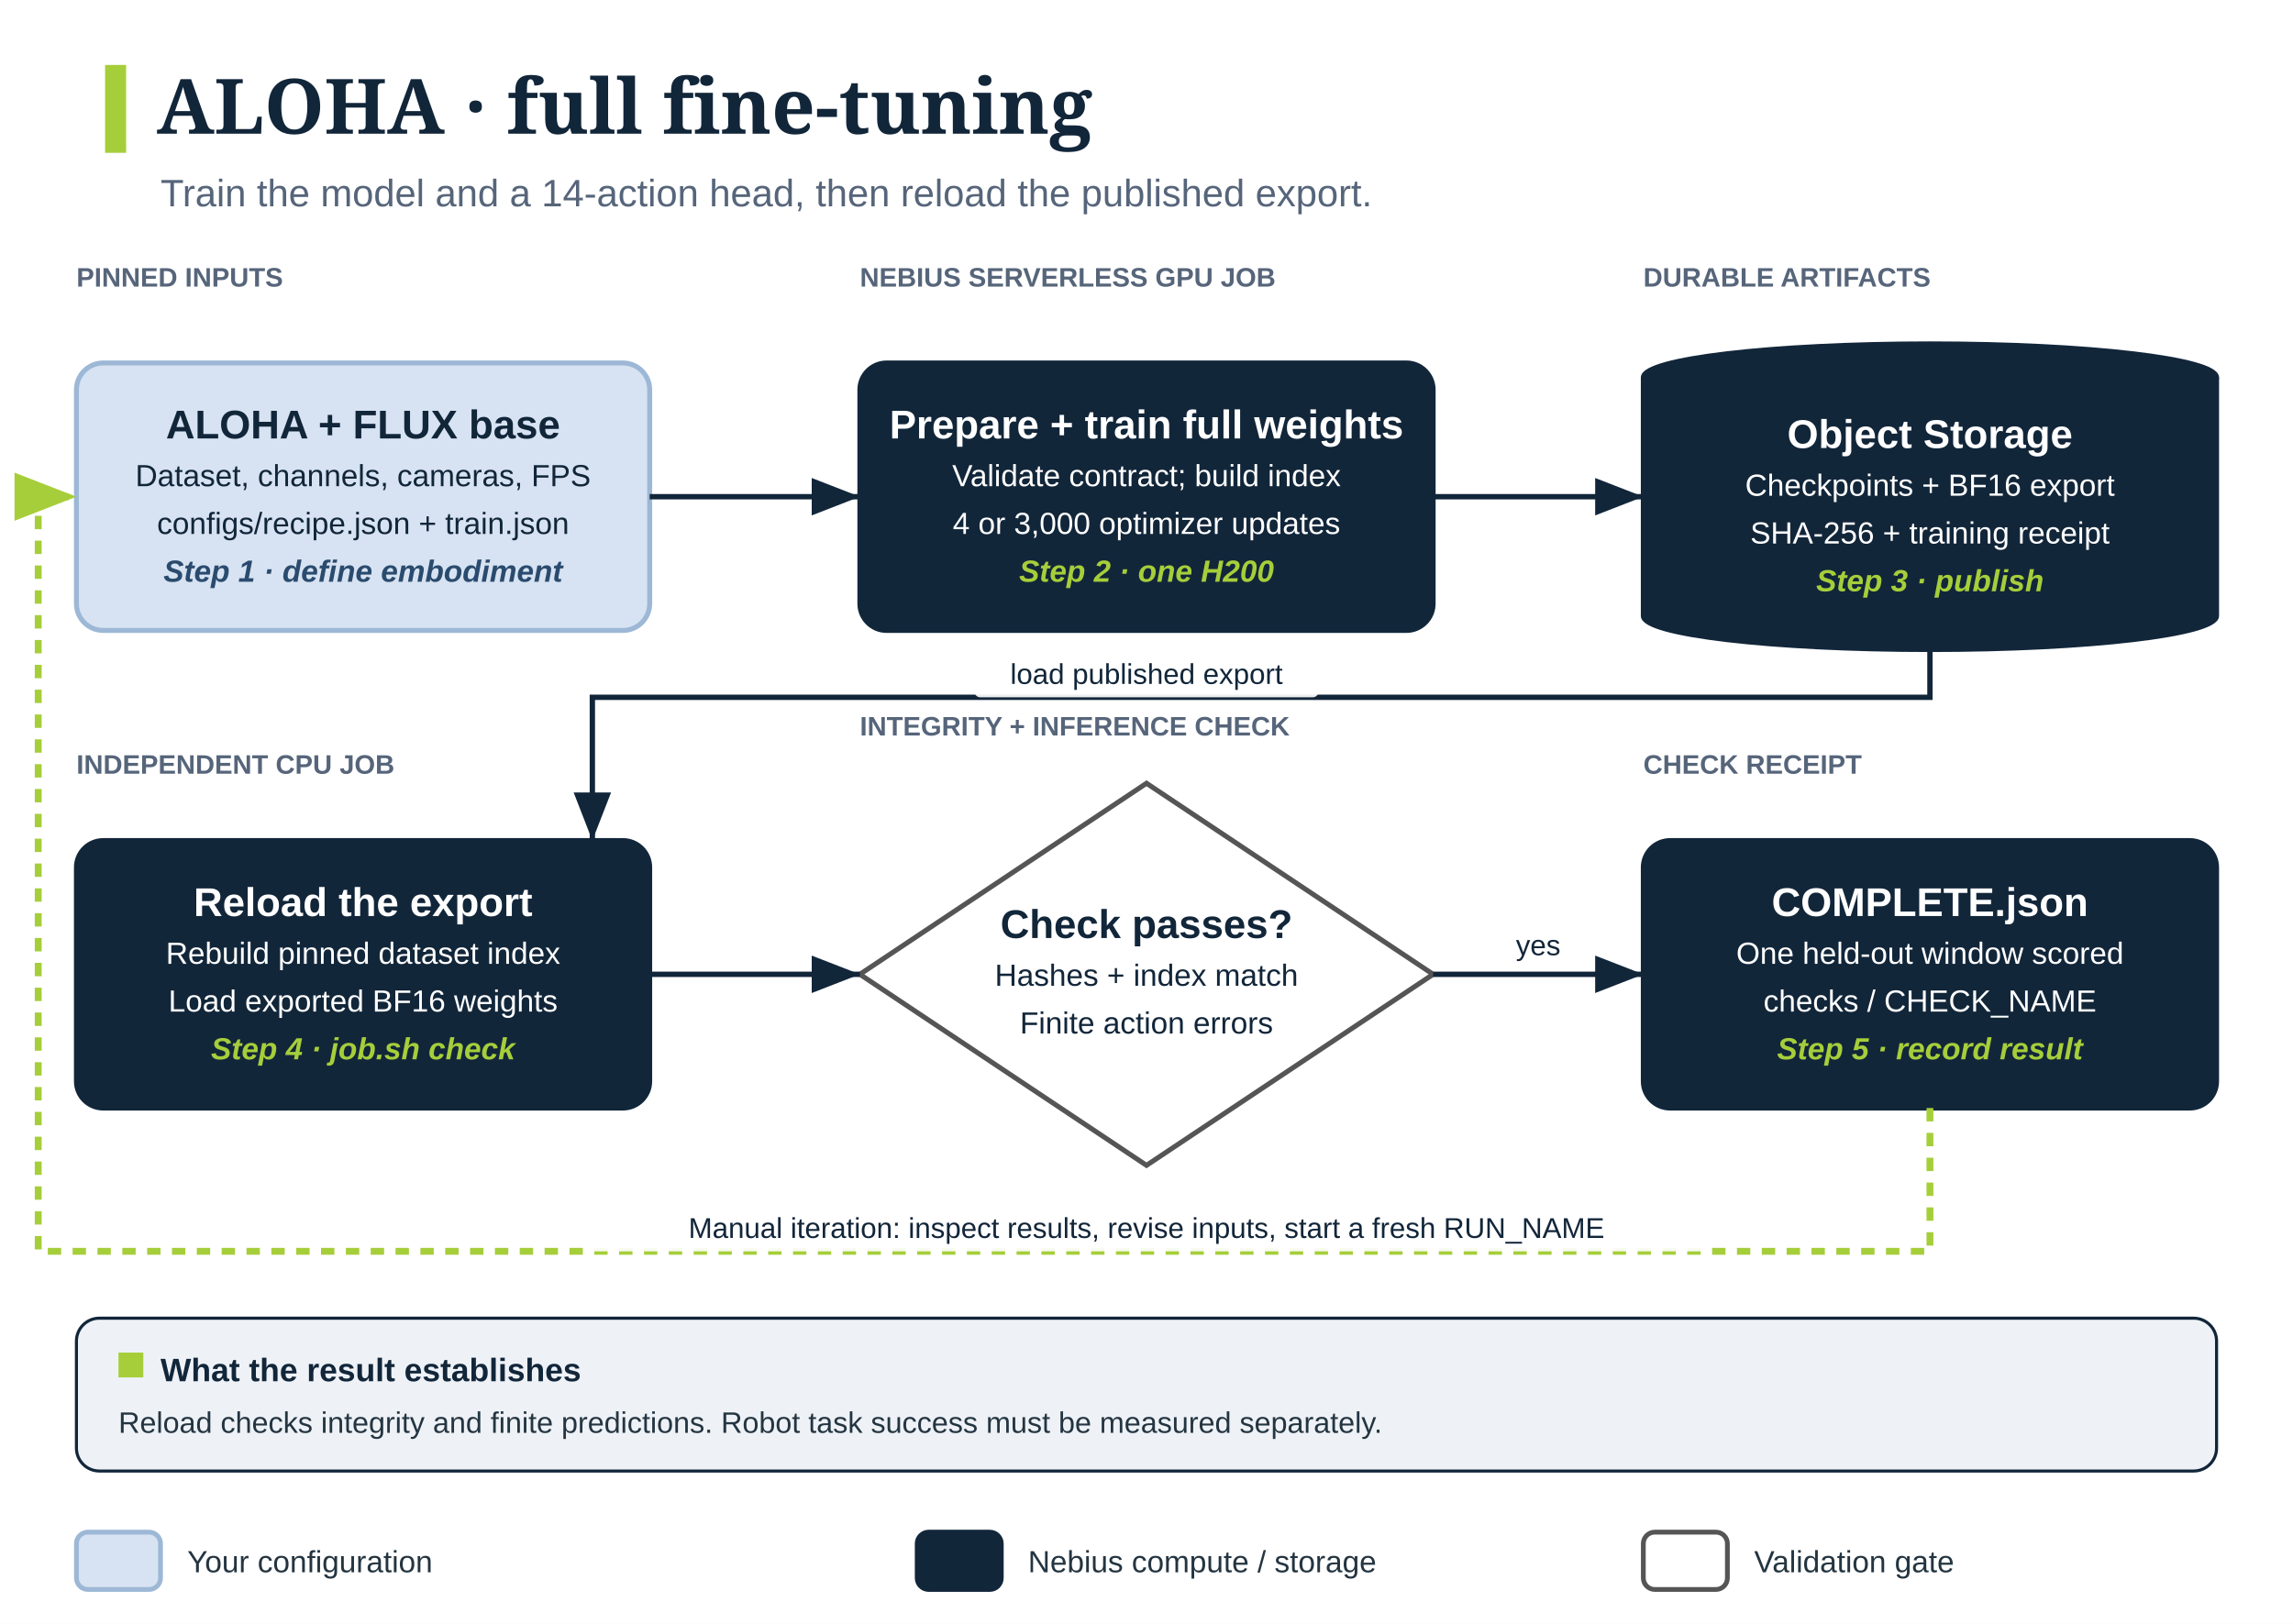
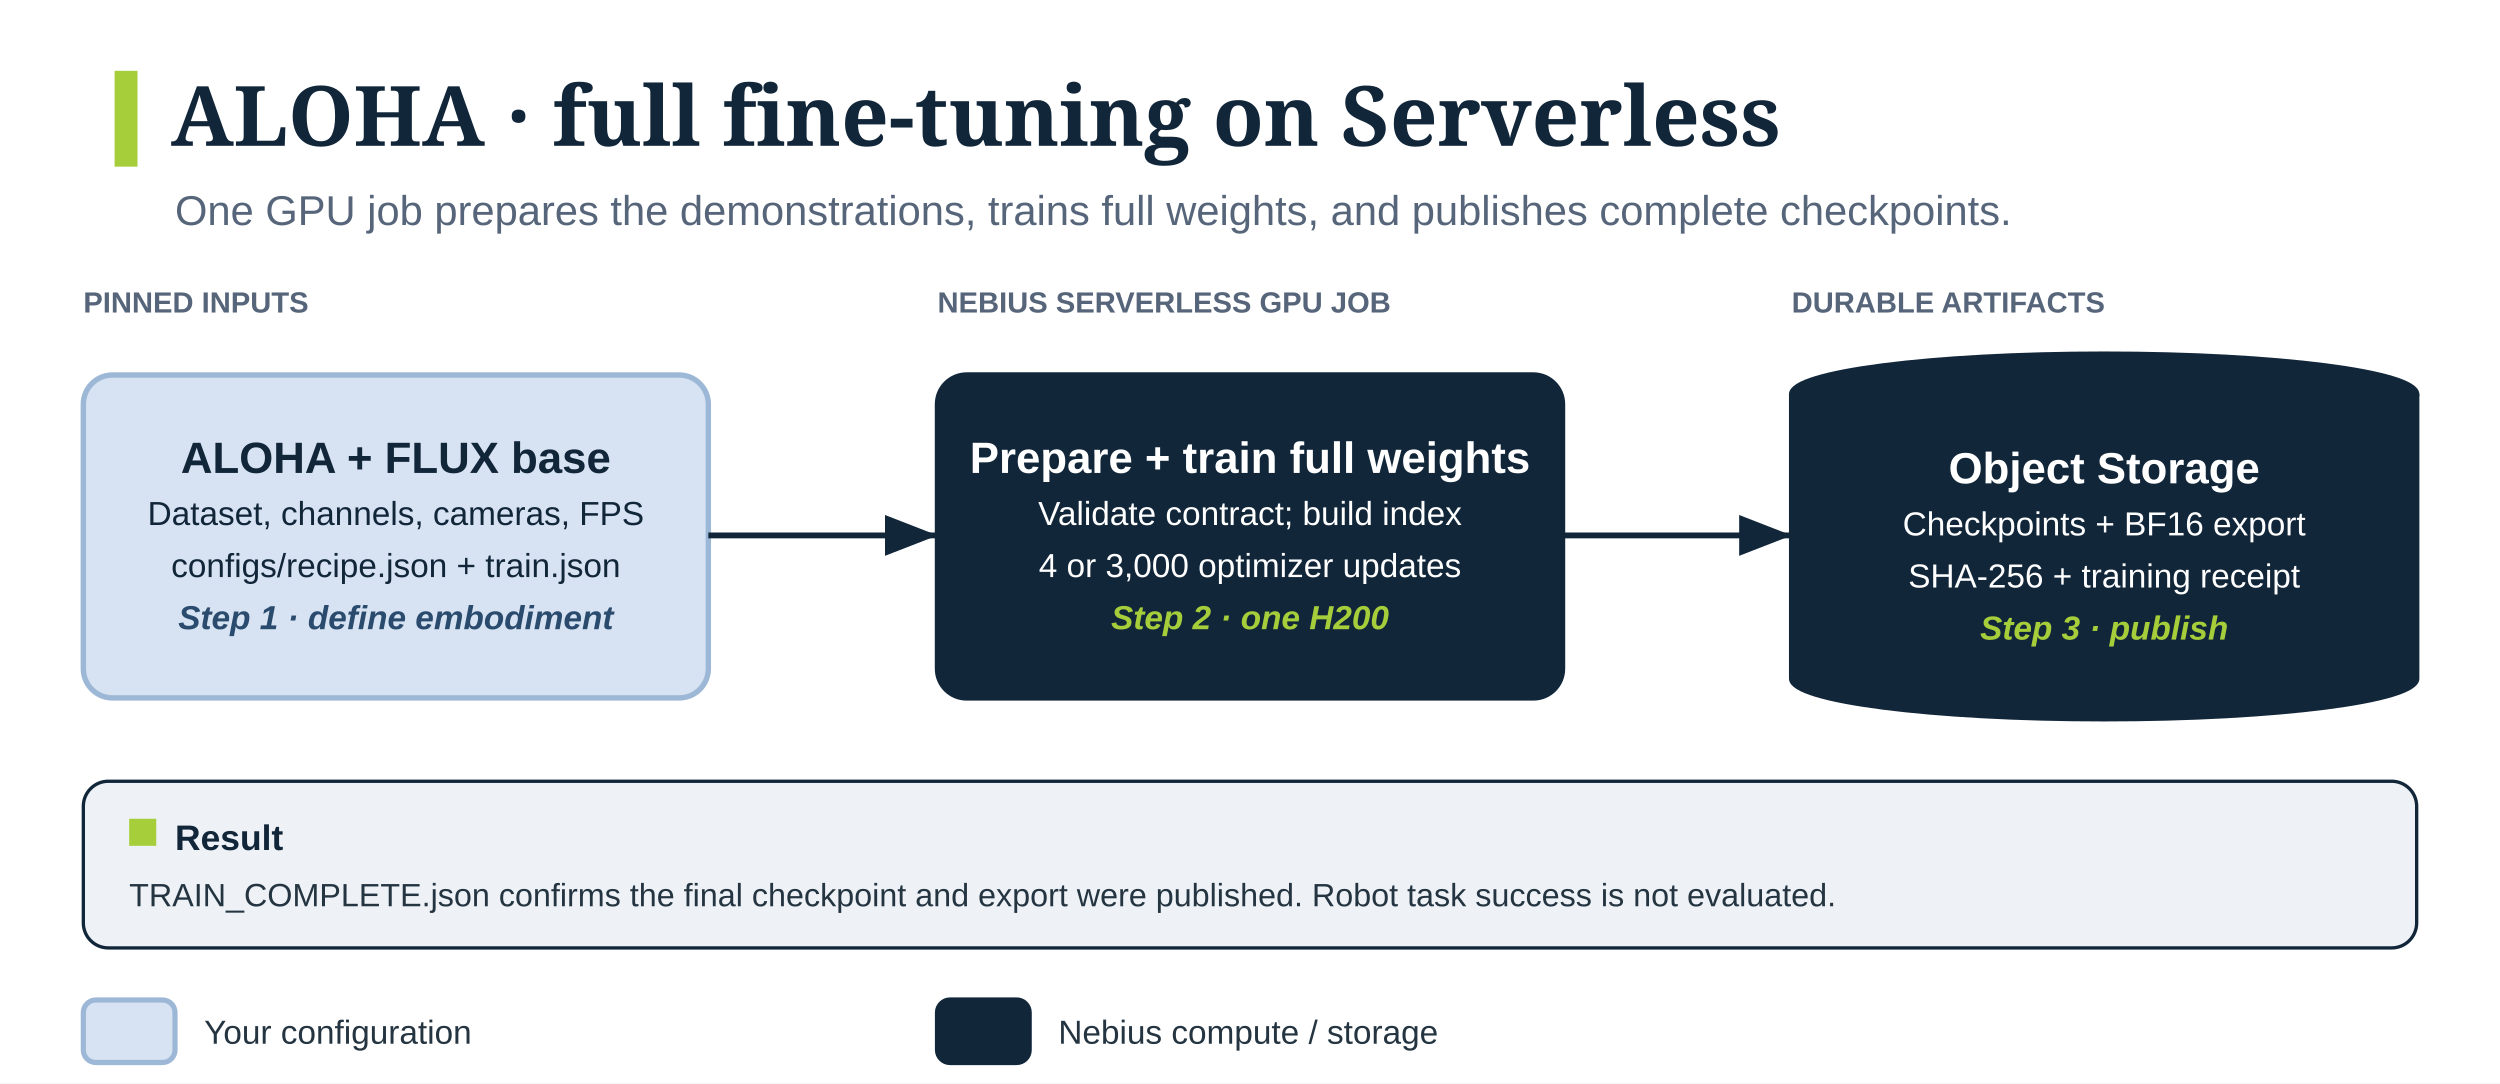
- <svg xmlns="http://www.w3.org/2000/svg" viewBox="0 0 1200 850" font-family="Arial">
+ <svg xmlns="http://www.w3.org/2000/svg" viewBox="0 0 1200 520" font-family="Arial">
  <defs>
    <marker id="arwN" markerWidth="12" markerHeight="12" refX="9" refY="3.5" orient="auto">
      <path d="M0,0 L9,3.5 L0,7 Z" fill="#12263A" />
    </marker>
    <marker id="arwG" markerWidth="12" markerHeight="12" refX="9" refY="3.5" orient="auto">
      <path d="M0,0 L9,3.5 L0,7 Z" fill="#A6CE3A" />
    </marker>
  </defs>
-   <rect width="1200" height="850" fill="#FFFFFF" />
+   <rect width="1200" height="520" fill="#FFFFFF" />
  <rect x="55" y="34" width="11" height="46" fill="#A6CE3A" />
-   <text x="82" y="70" font-family="Georgia,serif" font-size="40" font-weight="bold" fill="#12263A">ALOHA · full fine-tuning</text>
-   <text x="84" y="108" font-family="Arial" font-size="20" fill="#56657A">Train the model and a 14-action head, then reload the published export.</text>
+   <text x="82" y="70" font-family="Georgia,serif" font-size="40" font-weight="bold" fill="#12263A">ALOHA · full fine-tuning on Serverless</text>
+   <text x="84" y="108" font-family="Arial" font-size="20" fill="#56657A">One GPU job prepares the demonstrations, trains full weights, and publishes complete checkpoints.</text>
  <text x="40" y="150" font-family="Arial" font-size="14" font-weight="bold" fill="#56657A">PINNED INPUTS</text>
  <text x="450" y="150" font-family="Arial" font-size="14" font-weight="bold" fill="#56657A">NEBIUS SERVERLESS GPU JOB</text>
  <text x="860" y="150" font-family="Arial" font-size="14" font-weight="bold" fill="#56657A">DURABLE ARTIFACTS</text>
-   <rect x="40" y="190" width="300" height="140" rx="14" fill="#D7E3F2" stroke="#9DB8D6" stroke-width="2.6" />
-   <text x="190.0" y="229.5" text-anchor="middle" font-family="Arial" font-size="21" font-weight="bold" fill="#12263A">ALOHA + FLUX base</text>
-   <text x="190.0" y="254.5" text-anchor="middle" font-family="Arial" font-size="16" fill="#12263A">Dataset, channels, cameras, FPS</text>
-   <text x="190.0" y="279.5" text-anchor="middle" font-family="Arial" font-size="16" fill="#12263A">configs/recipe.json + train.json</text>
-   <text x="190.0" y="304.5" text-anchor="middle" font-family="Arial" font-size="16" font-style="italic" font-weight="bold" fill="#2A4B6E">Step 1 · define embodiment</text>
-   <rect x="450" y="190" width="300" height="140" rx="14" fill="#12263A" stroke="#12263A" stroke-width="2.6" />
-   <text x="600.0" y="229.5" text-anchor="middle" font-family="Arial" font-size="21" font-weight="bold" fill="#FFFFFF">Prepare + train full weights</text>
-   <text x="600.0" y="254.5" text-anchor="middle" font-family="Arial" font-size="16" fill="#FFFFFF">Validate contract; build index</text>
-   <text x="600.0" y="279.5" text-anchor="middle" font-family="Arial" font-size="16" fill="#FFFFFF">4 or 3,000 optimizer updates</text>
-   <text x="600.0" y="304.5" text-anchor="middle" font-family="Arial" font-size="16" font-style="italic" font-weight="bold" fill="#A6CE3A">Step 2 · one H200</text>
-   <path d="M860,197.6 A150.0,17.6 0 0 1 1160,197.6 L1160,322.4 A150.0,17.6 0 0 1 860,322.4 Z" fill="#12263A" stroke="#12263A" stroke-width="2.6" />
-   <path d="M860,197.6 A150.0,17.6 0 0 0 1160,197.6" fill="none" stroke="#12263A" stroke-width="2.6" />
-   <text x="1010.0" y="234.5" text-anchor="middle" font-family="Arial" font-size="21" font-weight="bold" fill="#FFFFFF">Object Storage</text>
-   <text x="1010.0" y="259.5" text-anchor="middle" font-family="Arial" font-size="16" fill="#FFFFFF">Checkpoints + BF16 export</text>
-   <text x="1010.0" y="284.5" text-anchor="middle" font-family="Arial" font-size="16" fill="#FFFFFF">SHA-256 + training receipt</text>
-   <text x="1010.0" y="309.5" text-anchor="middle" font-family="Arial" font-size="16" font-style="italic" font-weight="bold" fill="#A6CE3A">Step 3 · publish</text>
-   <polyline points="340,260 450,260" fill="none" stroke="#12263A" stroke-width="2.8" marker-end="url(#arwN)" />
-   <polyline points="750,260 860,260" fill="none" stroke="#12263A" stroke-width="2.8" marker-end="url(#arwN)" />
-   <text x="40" y="405" font-family="Arial" font-size="14" font-weight="bold" fill="#56657A">INDEPENDENT CPU JOB</text>
-   <text x="450" y="385" font-family="Arial" font-size="14" font-weight="bold" fill="#56657A">INTEGRITY + INFERENCE CHECK</text>
-   <text x="860" y="405" font-family="Arial" font-size="14" font-weight="bold" fill="#56657A">CHECK RECEIPT</text>
-   <rect x="40" y="440" width="300" height="140" rx="14" fill="#12263A" stroke="#12263A" stroke-width="2.6" />
-   <text x="190.0" y="479.5" text-anchor="middle" font-family="Arial" font-size="21" font-weight="bold" fill="#FFFFFF">Reload the export</text>
-   <text x="190.0" y="504.5" text-anchor="middle" font-family="Arial" font-size="16" fill="#FFFFFF">Rebuild pinned dataset index</text>
-   <text x="190.0" y="529.5" text-anchor="middle" font-family="Arial" font-size="16" fill="#FFFFFF">Load exported BF16 weights</text>
-   <text x="190.0" y="554.5" text-anchor="middle" font-family="Arial" font-size="16" font-style="italic" font-weight="bold" fill="#A6CE3A">Step 4 · job.sh check</text>
-   <polygon points="600.0,410 750,510.0 600.0,610 450,510.0" fill="#FFFFFF" stroke="#555555" stroke-width="2.6" />
-   <text x="600.0" y="491.0" text-anchor="middle" font-family="Arial" font-size="21" font-weight="bold" fill="#12263A">Check passes?</text>
-   <text x="600.0" y="516.0" text-anchor="middle" font-family="Arial" font-size="16" fill="#12263A">Hashes + index match</text>
-   <text x="600.0" y="541.0" text-anchor="middle" font-family="Arial" font-size="16" fill="#12263A">Finite action errors</text>
-   <rect x="860" y="440" width="300" height="140" rx="14" fill="#12263A" stroke="#12263A" stroke-width="2.6" />
-   <text x="1010.0" y="479.5" text-anchor="middle" font-family="Arial" font-size="21" font-weight="bold" fill="#FFFFFF">COMPLETE.json</text>
-   <text x="1010.0" y="504.5" text-anchor="middle" font-family="Arial" font-size="16" fill="#FFFFFF">One held-out window scored</text>
-   <text x="1010.0" y="529.5" text-anchor="middle" font-family="Arial" font-size="16" fill="#FFFFFF">checks / CHECK_NAME</text>
-   <text x="1010.0" y="554.5" text-anchor="middle" font-family="Arial" font-size="16" font-style="italic" font-weight="bold" fill="#A6CE3A">Step 5 · record result</text>
-   <polyline points="1010,340 1010,365 310,365 310,440" fill="none" stroke="#12263A" stroke-width="2.8" marker-end="url(#arwN)" />
-   <rect x="510.0" y="342" width="180.0" height="23" fill="#FFFFFF" opacity="0.92" rx="3" />
-   <text x="600" y="358" text-anchor="middle" font-family="Arial" font-size="15" fill="#12263A">load published export</text>
-   <polyline points="340,510 450,510" fill="none" stroke="#12263A" stroke-width="2.8" marker-end="url(#arwN)" />
-   <polyline points="750,510 860,510" fill="none" stroke="#12263A" stroke-width="2.8" marker-end="url(#arwN)" />
-   <rect x="787.0" y="484" width="36.0" height="23" fill="#FFFFFF" opacity="0.92" rx="3" />
-   <text x="805" y="500" text-anchor="middle" font-family="Arial" font-size="15" fill="#12263A">yes</text>
-   <polyline points="1010,580 1010,655 20,655 20,260 40,260" fill="none" stroke="#A6CE3A" stroke-width="3.6" marker-end="url(#arwG)" stroke-dasharray="7,6" />
-   <rect x="306.0" y="632" width="588.0" height="23" fill="#FFFFFF" opacity="0.92" rx="3" />
-   <text x="600" y="648" text-anchor="middle" font-family="Arial" font-size="15" fill="#12263A">Manual iteration: inspect results, revise inputs, start a fresh RUN_NAME</text>
-   <rect x="40" y="690" width="1120" height="80" rx="12" fill="#EEF2F7" stroke="#12263A" stroke-width="1.6" />
-   <rect x="62" y="708" width="13" height="13" fill="#A6CE3A" />
-   <text x="84" y="723" font-family="Arial" font-size="17" font-weight="bold" fill="#12263A">What the result establishes</text>
-   <text x="62" y="750" font-family="Arial" font-size="15.5" fill="#243541">Reload checks integrity and finite predictions. Robot task success must be measured separately.</text>
-   <text x="40" y="788" font-family="Arial" font-size="18" font-weight="bold" fill="#12263A" />
-   <rect x="40" y="802" width="44" height="30" rx="6" fill="#D7E3F2" stroke="#9DB8D6" stroke-width="2.5" />
-   <text x="98" y="823" font-family="Arial" font-size="16" fill="#243541">Your configuration</text>
-   <text x="480" y="788" font-family="Arial" font-size="18" font-weight="bold" fill="#12263A" />
-   <rect x="480" y="802" width="44" height="30" rx="6" fill="#12263A" stroke="#12263A" stroke-width="2.5" />
-   <text x="538" y="823" font-family="Arial" font-size="16" fill="#243541">Nebius compute / storage</text>
-   <text x="860" y="788" font-family="Arial" font-size="18" font-weight="bold" fill="#12263A" />
-   <rect x="860" y="802" width="44" height="30" rx="6" fill="#FFFFFF" stroke="#555555" stroke-width="2.5" />
-   <text x="918" y="823" font-family="Arial" font-size="16" fill="#243541">Validation gate</text>
+   <rect x="40" y="180" width="300" height="155" rx="14" fill="#D7E3F2" stroke="#9DB8D6" stroke-width="2.6" />
+   <text x="190.0" y="227.0" text-anchor="middle" font-family="Arial" font-size="21" font-weight="bold" fill="#12263A">ALOHA + FLUX base</text>
+   <text x="190.0" y="252.0" text-anchor="middle" font-family="Arial" font-size="16" fill="#12263A">Dataset, channels, cameras, FPS</text>
+   <text x="190.0" y="277.0" text-anchor="middle" font-family="Arial" font-size="16" fill="#12263A">configs/recipe.json + train.json</text>
+   <text x="190.0" y="302.0" text-anchor="middle" font-family="Arial" font-size="16" font-style="italic" font-weight="bold" fill="#2A4B6E">Step 1 · define embodiment</text>
+   <rect x="450" y="180" width="300" height="155" rx="14" fill="#12263A" stroke="#12263A" stroke-width="2.6" />
+   <text x="600.0" y="227.0" text-anchor="middle" font-family="Arial" font-size="21" font-weight="bold" fill="#FFFFFF">Prepare + train full weights</text>
+   <text x="600.0" y="252.0" text-anchor="middle" font-family="Arial" font-size="16" fill="#FFFFFF">Validate contract; build index</text>
+   <text x="600.0" y="277.0" text-anchor="middle" font-family="Arial" font-size="16" fill="#FFFFFF">4 or 3,000 optimizer updates</text>
+   <text x="600.0" y="302.0" text-anchor="middle" font-family="Arial" font-size="16" font-style="italic" font-weight="bold" fill="#A6CE3A">Step 2 · one H200</text>
+   <path d="M860,189.25 A150.0,19.25 0 0 1 1160,189.25 L1160,325.75 A150.0,19.25 0 0 1 860,325.75 Z" fill="#12263A" stroke="#12263A" stroke-width="2.6" />
+   <path d="M860,189.25 A150.0,19.25 0 0 0 1160,189.25" fill="none" stroke="#12263A" stroke-width="2.6" />
+   <text x="1010.0" y="232.0" text-anchor="middle" font-family="Arial" font-size="21" font-weight="bold" fill="#FFFFFF">Object Storage</text>
+   <text x="1010.0" y="257.0" text-anchor="middle" font-family="Arial" font-size="16" fill="#FFFFFF">Checkpoints + BF16 export</text>
+   <text x="1010.0" y="282.0" text-anchor="middle" font-family="Arial" font-size="16" fill="#FFFFFF">SHA-256 + training receipt</text>
+   <text x="1010.0" y="307.0" text-anchor="middle" font-family="Arial" font-size="16" font-style="italic" font-weight="bold" fill="#A6CE3A">Step 3 · publish</text>
+   <polyline points="340,257 450,257" fill="none" stroke="#12263A" stroke-width="2.8" marker-end="url(#arwN)" />
+   <polyline points="750,257 860,257" fill="none" stroke="#12263A" stroke-width="2.8" marker-end="url(#arwN)" />
+   <rect x="40" y="375" width="1120" height="80" rx="12" fill="#EEF2F7" stroke="#12263A" stroke-width="1.6" />
+   <rect x="62" y="393" width="13" height="13" fill="#A6CE3A" />
+   <text x="84" y="408" font-family="Arial" font-size="17" font-weight="bold" fill="#12263A">Result</text>
+   <text x="62" y="435" font-family="Arial" font-size="15.5" fill="#243541">TRAIN_COMPLETE.json confirms the final checkpoint and export were published. Robot task success is not evaluated.</text>
+   <text x="40" y="466" font-family="Arial" font-size="18" font-weight="bold" fill="#12263A" />
+   <rect x="40" y="480" width="44" height="30" rx="6" fill="#D7E3F2" stroke="#9DB8D6" stroke-width="2.5" />
+   <text x="98" y="501" font-family="Arial" font-size="16" fill="#243541">Your configuration</text>
+   <text x="450" y="466" font-family="Arial" font-size="18" font-weight="bold" fill="#12263A" />
+   <rect x="450" y="480" width="44" height="30" rx="6" fill="#12263A" stroke="#12263A" stroke-width="2.5" />
+   <text x="508" y="501" font-family="Arial" font-size="16" fill="#243541">Nebius compute / storage</text>
</svg>
